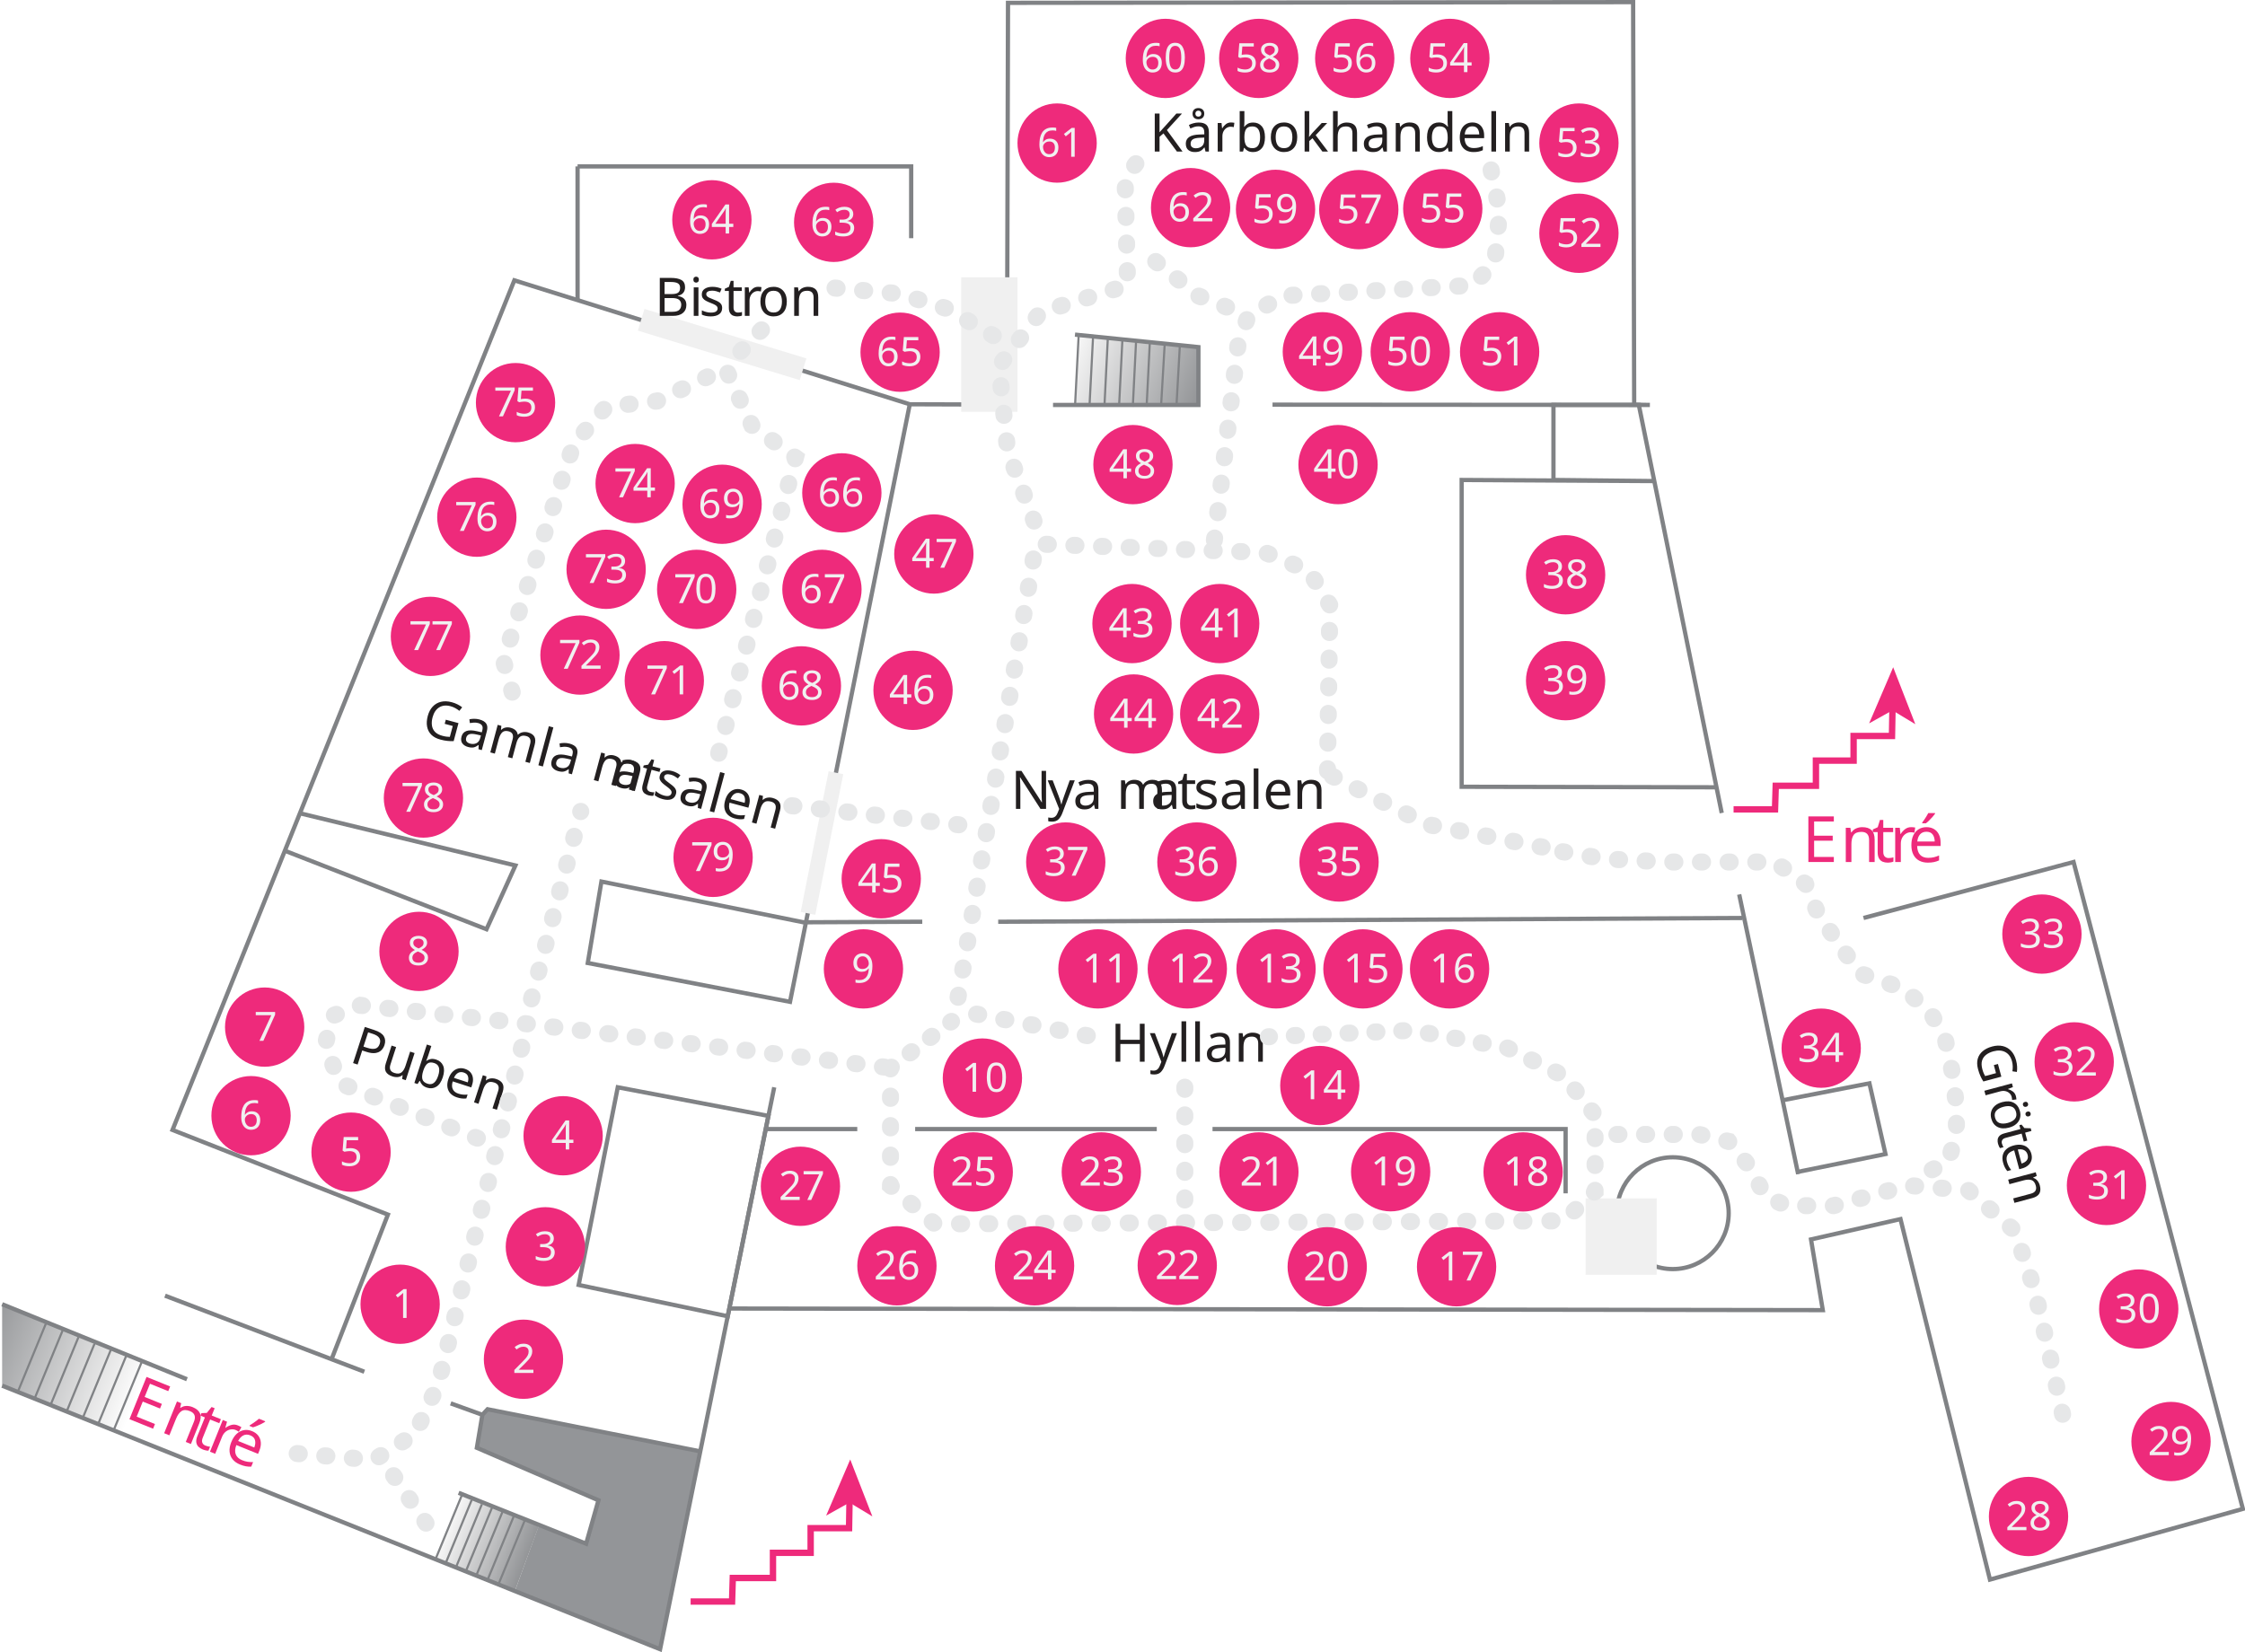
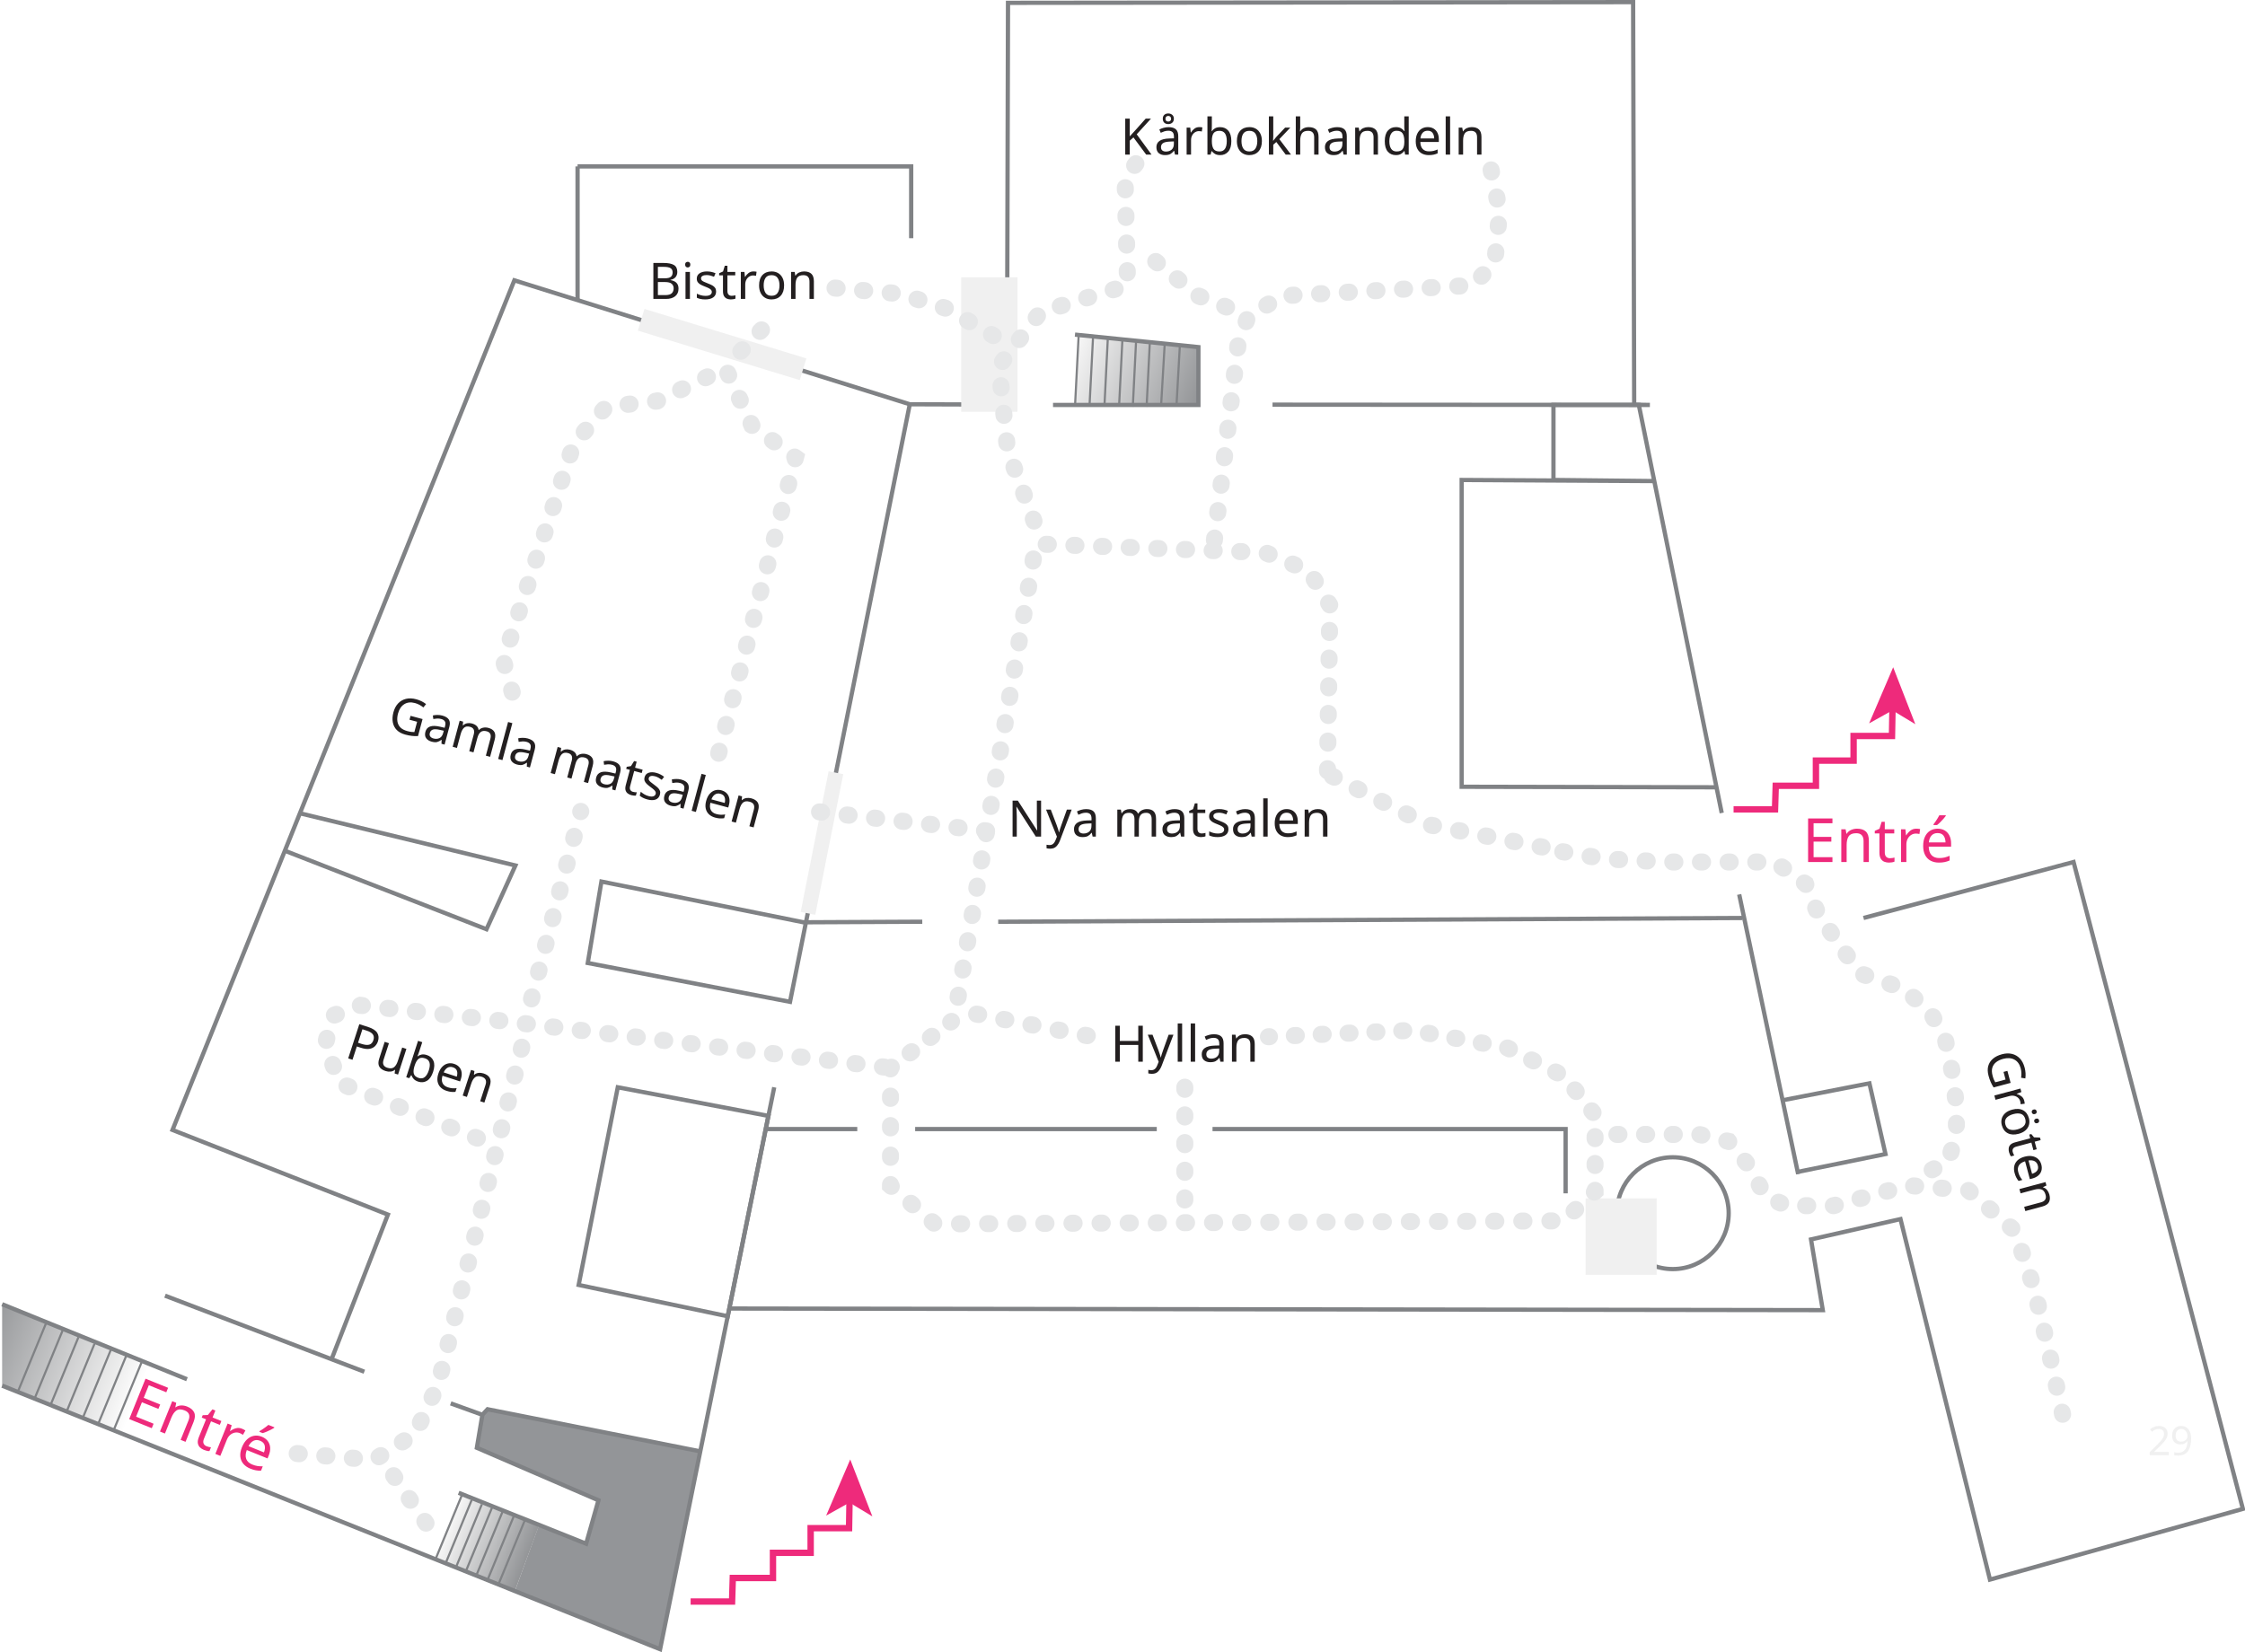
<svg xmlns="http://www.w3.org/2000/svg" xmlns:xlink="http://www.w3.org/1999/xlink" viewBox="53.29 101.96 1054.81 776.04" version="1.1" id="svg1649">
  <defs id="defs858">
+     <rect x="271.344" y="659.185" width="43.415" height="46.309" id="rect1" />
    <style id="style847">
      @font-face {
        font-family: "neue-haas-normal";
        src: url("/fonts/NeueHaasDisplay/NeueHaasDisplayRoman.ttf") format("truetype");
      }

      tspan {
        font-family:neue-haas-normal;
      }

      .cls-1 {
      letter-spacing: -.01em;
      }

      .cls-2 {
      letter-spacing: 0em;
      }

      .cls-3 {
      letter-spacing: -.02em;
      }

      .cls-4 {
      stroke-dasharray: 0 0 .97 11.66;
      }

      .cls-4, .cls-5, .cls-6, .cls-7, .cls-8, .cls-9, .cls-10, .cls-11, .cls-12, .cls-13 {
      fill: none;
      stroke-miterlimit: 10;
      }

      .cls-4, .cls-6, .cls-7, .cls-8, .cls-9, .cls-10 {
      stroke: #e6e7e8;
      stroke-linecap: round;
      stroke-width: 8px;
      }

      .cls-5 {
      stroke: #f0f0f0;
      stroke-width: 7px;
      }

      .cls-14 {
      letter-spacing: 0em;
      }

      .cls-15 {
      fill: url(#linear-gradient);
      }

      .cls-15, .cls-16, .cls-17, .cls-18, .cls-19, .cls-20 {
      stroke-width: 0px;
      }

      .cls-21 {
      letter-spacing: 0em;
      }

      .cls-6 {
      stroke-dasharray: 0 0 1.02 12.19;
      }

      .cls-7 {
      stroke-dasharray: 0 0 1.07 12.79;
      }

      .cls-8 {
      stroke-dasharray: 0 0 1 12;
      }

      .cls-22 {
      letter-spacing: -.02em;
      }

      .cls-23 {
      letter-spacing: 0em;
      }

      .cls-24 {
      letter-spacing: -.02em;
      }

      .cls-25 {
      letter-spacing: 0em;
      }

      .cls-26 {
      font-size: 19px;
      font-weight: 500;
      cursor: pointer;
      }

      .cls-26, .cls-16 {
      fill: #f0f0f0;
      }

      .cls-17, .cls-27 {
      fill: #ee2a7b;
      }

      .cls-18 {
      fill: #939598;
      }

      .cls-28 {
      letter-spacing: -.01em;
      }

      .cls-19 {
      fill: url(#linear-gradient-2);
      }

      .cls-27 {
      font-family: NHaasGroteskDSPro-45Lt, 'Neue Haas Grotesk Display Pro';
      font-size: 30px;
      }

      .cls-20 {
      fill: url(#linear-gradient-3);
      }

      .cls-10 {
      stroke-dasharray: 0 0 .92 11.06;
      }

      .cls-29 {
      letter-spacing: 0em;
      }

      .cls-30 {
      letter-spacing: 0em;
      }

      .cls-31 {
      letter-spacing: 0em;
      }

      .cls-32 {
      letter-spacing: -.02em;
      }

      .cls-33 {
      fill: #231f20;
      font-size: 25px;
      cursor: default;
      }

      .cls-34 {
      letter-spacing: 0em;
      }

      .cls-35 {
      letter-spacing: 0em;
      }

      .cls-36 {
      letter-spacing: -.02em;
      }

      .cls-37 {
      letter-spacing: -.02em;
      }

      .cls-38 {
      letter-spacing: .02em;
      }

      .cls-39 {
      letter-spacing: -.01em;
      }

      .cls-11 {
      stroke: #ee2a7b;
      stroke-width: 3px;
      }

      .cls-40 {
      letter-spacing: -.02em;
      }

      .cls-12, .cls-13 {
      stroke: #808285;
      }

      .cls-13 {
      stroke-width: 2px;
      }

      .cls-41 {
      letter-spacing: 0em;
      }

      .cls-42 {
      letter-spacing: 0em;
      }

      .cls-43 {
      letter-spacing: -.06em;
      }
    </style>
    <linearGradient id="linear-gradient" x1="117.39" y1="759.14" x2="30.53" y2="724.49" gradientUnits="userSpaceOnUse">
      <stop offset="0" stop-color="#fff" id="stop849" />
      <stop offset=".11" stop-color="#f1f1f1" id="stop851" />
      <stop offset="1" stop-color="#808285" id="stop853" />
    </linearGradient>
    <linearGradient id="linear-gradient-2" x1="552.68" y1="264.72" x2="627.67" y2="294.88" xlink:href="#linear-gradient" />
    <linearGradient id="linear-gradient-3" x1="260.98" y1="818.1" x2="308.05" y2="837.03" xlink:href="#linear-gradient" />
  </defs>
  <g id="Layer_2" data-name="Layer 2">
    <polygon class="cls-15" points="54.29 714.87 123.52 742.41 110.55 775.28 54.29 753.14 54.29 714.87" id="polygon860" />
    <polygon class="cls-19" points="560.11 259.21 616.36 265.08 616.36 292.27 558.41 292.27 560.11 259.21" id="polygon862" />
    <polygon class="cls-20" points="270.01 803.98 306.64 818.61 295.2 849.66 257.61 834.6 270.01 803.98" id="polygon864" />
    <polygon class="cls-18" points="295.2 849.66 363.43 877 382.32 784.01 282.37 764.22 279.94 766.84 277.34 782.34 334.48 807.01 328.69 827.41 306.29 819.29 295.2 849.66" id="polygon866" />
    <line class="cls-13" x1="130.82" y1="710.85" x2="224.47" y2="746.59" id="line868" />
    <polyline class="cls-13" points="209.07 740.72 235.55 672.75 134.34 632.97 294.96 233.7 480.75 291.94 526.4 292.1 526.9 103.29 820.61 102.96 821.11 292.13 828.48 292.25 651.18 292.13" id="polyline870" />
    <polyline class="cls-13" points="862.24 484.02 823.29 292.25 783.18 292.22 783.18 327.52 829.73 328.03 740.05 327.52 740.05 471.69 859.22 471.94" id="polyline872" />
    <polyline class="cls-13" points="548.05 292.27 616.36 292.27 616.36 265.08 558.37 259.21" id="polyline874" />
    <polyline class="cls-13" points="480.75 291.94 424.48 572.76 329.45 554.51 335.87 516.24 430.78 535.38 486.62 535.11" id="polyline876" />
    <line class="cls-13" x1="522.29" y1="535.13" x2="871.97" y2="533.36" id="line878" />
    <line class="cls-13" x1="870.45" y1="522.29" x2="898.15" y2="653.7" id="line880" />
    <polyline class="cls-13" points="187.13 501.76 281.87 538.65 295.46 508.69 194.21 484.15" id="polyline882" />
    <line class="cls-13" x1="141.14" y1="750.12" x2="54.29" y2="714.87" id="line884" />
    <polyline class="cls-13" points="54.29 753.14 363.43 877 417.06 612.92" id="polyline886" />
    <polygon class="cls-13" points="343.55 612.92 325.17 705.81 395.21 720.53 414.32 626.37 343.55 612.92" id="polygon888" />
    <polyline class="cls-13" points="382.32 784.01 282.37 764.22 279.94 766.84 277.34 782.34 334.48 807.01 328.69 827.41 268.78 803.49" id="polyline890" />
    <line class="cls-13" x1="265.05" y1="761.46" x2="279.94" y2="766.84" id="line892" />
    <polyline class="cls-13" points="395.94 716.89 909.73 717.64 904.19 684.41 946.23 674.85 988.27 844.27 1107.1 811.04 1027.55 507.05 928.86 533.36" id="polyline894" />
    <line class="cls-13" x1="456.08" y1="632.55" x2="413.07" y2="632.55" id="line896" />
    <line class="cls-13" x1="483.27" y1="632.55" x2="596.8" y2="632.55" id="line898" />
    <polyline class="cls-13" points="622.99 632.55 788.89 632.55 788.89 662.76" id="polyline900" />
    <circle class="cls-13" cx="839.24" cy="672.08" r="26.27" id="circle902" />
    <rect class="cls-16" x="798.29" y="665.11" width="33.4" height="35.92" id="rect904" />
    <path class="cls-13" d="m324.66,180.16v62.85-62.85Z" id="path906" />
    <polyline class="cls-13" points="324.66 180.16 481.41 180.16 481.41 213.9" id="polyline908" />
    <rect class="cls-16" x="504.92" y="232.27" width="26.43" height="63.2" id="rect910" />
    <rect class="cls-16" x="352.8" y="258.54" width="79.55" height="10.66" transform="translate(94.3 -103.25) rotate(17)" id="rect912" />
    <line class="cls-5" x1="432.92" y1="531.18" x2="446.05" y2="465.1" id="line914" />
    <polyline class="cls-13" points="897.44 652.78 939.18 644.29 931.63 611.06 890.35 619.11" id="polyline916" />
    <line class="cls-12" x1="270.36" y1="804.44" x2="258.11" y2="834.23" id="line918" />
    <line class="cls-12" x1="274.9" y1="806.88" x2="262.65" y2="836.67" id="line920" />
    <line class="cls-12" x1="279.71" y1="808.85" x2="267.46" y2="838.65" id="line922" />
    <line class="cls-12" x1="284.55" y1="810.27" x2="272.29" y2="840.07" id="line924" />
    <line class="cls-12" x1="289.59" y1="811.93" x2="277.34" y2="841.72" id="line926" />
    <line class="cls-12" x1="294.66" y1="814.57" x2="282.4" y2="844.37" id="line928" />
    <line class="cls-12" x1="299.82" y1="816.55" x2="287.56" y2="846.35" id="line930" />
    <line class="cls-12" x1="119.88" y1="742.02" x2="106.64" y2="774.22" id="line932" />
    <line class="cls-12" x1="112.79" y1="738.63" x2="99.55" y2="770.83" id="line934" />
    <line class="cls-12" x1="105.62" y1="735.67" x2="92.37" y2="767.87" id="line936" />
    <line class="cls-12" x1="97.71" y1="733.41" x2="84.47" y2="765.61" id="line938" />
    <line class="cls-12" x1="90.17" y1="730.31" x2="76.93" y2="762.51" id="line940" />
    <line class="cls-12" x1="82.7" y1="727.23" x2="69.45" y2="759.43" id="line942" />
    <line class="cls-12" x1="74.84" y1="724" x2="61.59" y2="756.2" id="line944" />
-     <text class="cls-27" transform="translate(111.42 767.8) rotate(22)" id="text956">
-       <tspan x="0" y="0" id="tspan946">E</tspan>
-       <tspan class="cls-39" x="17.94" y="0" id="tspan948">n</tspan>
-       <tspan x="32.7" y="0" id="tspan950">t</tspan>
-       <tspan class="cls-37" x="41.16" y="0" id="tspan952">r</tspan>
-       <tspan x="49.65" y="0" id="tspan954">é</tspan>
+     <text class="cls-27" transform="rotate(22,-1919.284,670.5031)" id="text956" style="font-size:28.667px">
+       <tspan x="0" y="0" id="tspan946" style="font-size:28.667px">Entré</tspan>
    </text>
    <g id="g962">
      <polyline class="cls-11" points="377.78 854.59 397.25 854.59 397.59 843.52 416.47 843.52 416.47 831.69 434.17 831.69 434.17 820.1 452.22 820.1 452.45 806.67" id="polyline958" />
      <polygon class="cls-17" points="452.77 787.82 463.17 814.57 452.42 808.08 441.46 814.19 452.77 787.82" id="polygon960" />
    </g>
    <g id="g968">
      <polyline class="cls-11" points="867.81 482.31 887.28 482.31 887.62 471.23 906.5 471.23 906.5 459.4 924.2 459.4 924.2 447.82 942.24 447.82 942.48 434.38" id="polyline964" />
      <polygon class="cls-17" points="942.8 415.53 953.2 442.28 942.45 435.79 931.49 441.9 942.8 415.53" id="polygon966" />
    </g>
-     <text class="cls-27" transform="translate(900.04 507.05)" id="text980">
-       <tspan x="0" y="0" id="tspan970">E</tspan>
-       <tspan class="cls-39" x="17.94" y="0" id="tspan972">n</tspan>
-       <tspan x="32.7" y="0" id="tspan974">t</tspan>
-       <tspan class="cls-37" x="41.16" y="0" id="tspan976">r</tspan>
-       <tspan x="49.65" y="0" id="tspan978">é</tspan>
-     </text>
-     <text class="cls-33" transform="translate(216.88 600.79) rotate(18)" id="text984">
-       <tspan x="0" y="0" id="tspan982">Puben</tspan>
-     </text>
-     <text class="cls-33" transform="translate(528.2 482.08)" id="text1000">
-       <tspan x="0" y="0" id="tspan986">N</tspan>
-       <tspan class="cls-28" x="17.32" y="0" id="tspan988">y</tspan>
-       <tspan x="29.17" y="0" id="tspan990">a m</tspan>
-       <tspan class="cls-23" x="65.75" y="0" id="tspan992">a</tspan>
-       <tspan x="78.25" y="0" id="tspan994">t</tspan>
-       <tspan class="cls-41" x="85.92" y="0" id="tspan996">s</tspan>
-       <tspan class="cls-14" x="98" y="0" id="tspan998">alen</tspan>
-     </text>
-     <text class="cls-33" transform="translate(575.01 600.9)" id="text1004">
-       <tspan x="0" y="0" id="tspan1002">Hyllan</tspan>
-     </text>
-     <text class="cls-33" transform="rotate(15)" id="text1016" x="357.551" y="366.605">
-       <tspan x="357.551" y="366.605" id="tspan1006">Gamla m</tspan>
-       <tspan class="cls-23" x="450.201" y="366.605" id="tspan1008">a</tspan>
-       <tspan x="462.701" y="366.605" id="tspan1010">t</tspan>
-       <tspan class="cls-35" x="470.371" y="366.605" id="tspan1012">s</tspan>
-       <tspan x="482.451" y="366.605" id="tspan1014">alen</tspan>
-     </text>
-     <text class="cls-33" transform="translate(593.43 173.17)" id="text1022">
-       <tspan class="cls-23" x="0" y="0" id="tspan1018">K</tspan>
-       <tspan x="15.85" y="0" id="tspan1020">årbokhandeln</tspan>
-     </text>
-     <text class="cls-33" transform="translate(360.87 250.4)" id="text1034">
-       <tspan x="0" y="0" id="tspan1024">Bi</tspan>
-       <tspan class="cls-23" x="20.88" y="0" id="tspan1026">s</tspan>
-       <tspan x="32.57" y="0" id="tspan1028">t</tspan>
-       <tspan class="cls-36" x="40.25" y="0" id="tspan1030">r</tspan>
-       <tspan x="48.32" y="0" id="tspan1032">on</tspan>
+     <text class="cls-27" transform="translate(900.04,507.05)" id="text980" style="font-size:28.667px">
+       <tspan x="0" y="0" id="tspan970" style="font-size:28.667px">Entré</tspan>
+     </text>
+     <text class="cls-33" transform="rotate(18)" id="text984" x="389.184" y="502.972" style="font-size:23.667px">
+       <tspan x="389.184" y="502.972" id="tspan982" style="font-size:23.667px">Puben</tspan>
+     </text>
+     <text class="cls-33" id="text1000" style="font-size:23.667px" x="526.753" y="495.104">
+       <tspan x="526.753" y="495.104" id="tspan986" style="font-size:23.667px">Nya matsalen</tspan>
+     </text>
+     <text class="cls-33" transform="translate(575.01 600.9)" id="text1004" style="font-size:23.667px">
+       <tspan x="0" y="0" id="tspan1002" style="font-size:23.667px">Hyllan</tspan>
+     </text>
+     <text class="cls-33" transform="rotate(15)" id="text1016" x="341.613" y="368.629" style="font-size:23.667px">
+       <tspan x="341.613" y="368.629" id="tspan1006" style="font-size:23.667px">Gamla matsalen</tspan>
+     </text>
+     <text class="cls-33" id="text1022" x="579.682" y="174.617" style="font-size:23.667px">
+       <tspan class="cls-23" x="579.682" y="174.617" id="tspan1018" style="font-size:23.667px">K</tspan>
+       <tspan x="595.532" y="174.617" id="tspan1020" style="font-size:23.667px">årbokhandeln</tspan>
+     </text>
+     <text class="cls-33" id="text1034" style="font-size:23.667px" x="357.976" y="242.441">
+       <tspan x="357.976" y="242.441" id="tspan1024" style="font-size:23.667px">Bistron</tspan>
    </text>
    <line class="cls-12" x1="560.11" y1="259.21" x2="558.41" y2="292.27" id="line1036" />
    <line class="cls-12" x1="566.88" y1="259.97" x2="565.18" y2="293.03" id="line1038" />
    <line class="cls-12" x1="573.81" y1="260.69" x2="572.26" y2="291.83" id="line1040" />
    <line class="cls-12" x1="580.67" y1="261.23" x2="579.11" y2="292.37" id="line1042" />
    <line class="cls-12" x1="587.09" y1="261.97" x2="585.54" y2="293.11" id="line1044" />
    <line class="cls-12" x1="593.58" y1="261.97" x2="592.02" y2="293.11" id="line1046" />
    <line class="cls-12" x1="600.57" y1="262.84" x2="598.84" y2="292.46" id="line1048" />
    <line class="cls-12" x1="607.66" y1="264.09" x2="606.06" y2="292.63" id="line1050" />
-     <text class="cls-33" transform="translate(980.29 594.58) rotate(75)" id="text1062">
-       <tspan x="0" y="0" id="tspan1052">G</tspan>
-       <tspan class="cls-32" x="18.55" y="0" id="tspan1054">r</tspan>
-       <tspan class="cls-21" x="26.62" y="0" id="tspan1056">ö</tspan>
-       <tspan class="cls-30" x="40.15" y="0" id="tspan1058">t</tspan>
-       <tspan x="47.7" y="0" id="tspan1060">en</tspan>
+     <text class="cls-33" transform="rotate(75)" id="text1062" style="font-size:23.667px" x="832.844" y="-796.955">
+       <tspan x="832.844" y="-796.955" id="tspan1052" style="font-size:23.667px">Gröten</tspan>
    </text>
  </g>
  <g id="Layer_4" data-name="Layer 4">
    <polyline class="cls-8" points="442.73 243.98 473.11 246.62 495.41 253.67 522.03 269.2" id="polyline1065" transform="translate(2.884411,-6.647453)" />
    <line class="cls-8" x1="401.36" y1="267.05" x2="414.29" y2="253.67" id="line1067" />
    <polyline class="cls-8" points="777.87 500 723.85 489.39 676.99 465.56" id="polyline1069" />
    <polyline class="cls-8" points="503.43 570.62 540.03 357.56 647.73 361.61 668.3 370.23 678.12 386.34 676.99 465.56" id="polyline1071" />
    <line class="cls-8" x1="609.98" y1="665.88" x2="609.98" y2="606.62" id="line1073" />
    <g id="g1093">
      <line class="cls-9" x1="500.37" y1="581.95" x2="499.97" y2="582.25" id="line1075" />
      <line class="cls-10" x1="491.16" y1="588.95" x2="476.49" y2="600.12" id="line1077" />
      <polyline class="cls-9" points="472.08 603.47 471.69 603.77 471.69 604.27" id="polyline1079" />
      <line class="cls-7" x1="471.69" y1="617.06" x2="471.69" y2="652.24" id="line1081" />
      <polyline class="cls-9" points="471.69 658.63 471.69 659.13 472.06 659.46" id="polyline1083" />
      <polyline class="cls-6" points="481.28 667.44 492.45 677.11 787.88 675.69 797.91 666.33" id="polyline1085" />
      <polyline class="cls-9" points="802.37 662.18 802.73 661.84 802.73 661.34" id="polyline1087" />
      <polyline class="cls-4" points="802.73 649.68 802.73 625.92 788.05 607.63 761.18 594.23 716.72 586.15 655.58 588.88" id="polyline1089" />
      <line class="cls-9" x1="649.75" y1="589.15" x2="649.25" y2="589.17" id="line1091" />
    </g>
    <polyline class="cls-8" points="277.59 636.83 212.99 610.99 206.17 592.94 209.2 579.43 222.66 574.4 292.78 582.12 471.69 603.77" id="polyline1095" />
    <polyline class="cls-8" points="192.92 785.03 229 788.05 248.3 775.8 259.21 752.3 299.24 590.85" id="polyline1097" />
    <line class="cls-8" x1="253.46" y1="817.74" x2="231.92" y2="786.2" id="line1099" />
    <polyline class="cls-8" points="390.96 455.95 427.04 317.01 406.57 301.84 394.15 274.99 362 290.43 338.08 293.11 322.82 310.57 289.78 412.27 296.3 435.67" id="polyline1101" />
    <line class="cls-8" x1="303.01" y1="571.38" x2="326.16" y2="483.26" id="line1103" />
-     <polyline class="cls-8" points="425.32 480.61 474.45 486.14 508.27 490.08" id="polyline1105" />
+     <polyline class="cls-8" points="425.32 480.61 474.45 486.14 508.27 490.08" id="polyline1105" transform="translate(13.0245,2.894334)" />
    <polyline class="cls-8" points="753.87 181.8 757.89 201.14 755.66 225.08 745.31 236.05 656.09 240.96 639.73 250.4 634.99 263.87 622.92 363.62" id="polyline1109" />
    <polyline class="cls-8" points="541.2 346.82 528.75 313.44 524.72 273.99 544.19 248.64 585.16 236.05 583.97 185.57 593.43 173.17" id="polyline1111" transform="translate(-2.074272)" />
    <polyline class="cls-8" points="596.3 224.85 616.52 241.08 627.6 245.45 639.73 250.4" id="polyline1113" />
    <polyline class="cls-8" points="812.97 635.07 851.57 635.07 865.5 638.34 875.74 650.68 882.54 664.02 892.61 668.55 914.77 668.55 949.76 659.05 978.2 661.34 1000.02 680.47 1009.22 707.99 1016.83 740.72 1024.38 775.8" id="polyline1115" />
    <polyline class="cls-8" points="787.55 502.23 807.52 505.59 836.55 507.05 865.5 507.05 887.24 507.05 901.67 517.34 907.38 531.1 918.68 547.64 927.61 559.55 947.99 566.68 960.75 578.43 967.46 591.18 970.48 605.38 972.5 621.39 972.5 634.06 968.8 647.66 960.08 652.21" id="polyline1117" />
    <line class="cls-8" x1="512.14" y1="578.53" x2="570.74" y2="589.95" id="line1119" />
  </g>
  <g id="Layer_3" data-name="Layer 3">
-     <g id="g4">
-       <circle id="p4" class="cls-17" cx="317.87" cy="635.7" r="18.63" />
-       <text class="cls-26" transform="translate(312.21 642.14)" id="text1125">
-         <tspan x="0" y="0" id="tspan1123">4</tspan>
-       </text>
-     </g>
-     <g id="g3">
-       <circle id="p3" class="cls-17" cx="309.53" cy="687.88" r="18.63" />
-       <text class="cls-26" transform="translate(304.14 694.32)" id="text1131">
-         <tspan x="0" y="0" id="tspan1129">3</tspan>
-       </text>
-     </g>
-     <g id="g2">
-       <circle id="p2" class="cls-17" cx="299.24" cy="740.72" r="18.63" />
-       <text class="cls-26" transform="translate(294.04 747.16)" id="text1137">
-         <tspan x="0" y="0" id="tspan1135">2</tspan>
-       </text>
-     </g>
-     <g id="g1">
-       <circle id="p1" class="cls-17" cx="241.29" cy="714.87" r="18.63" />
-       <text class="cls-26" transform="translate(237.57 721.32)" id="text1143">
-         <tspan x="0" y="0" id="tspan1141">1</tspan>
-       </text>
-     </g>
-     <g id="g5">
-       <circle id="p5" class="cls-17" cx="218.23" cy="643.4" r="18.63" />
-       <text class="cls-26" transform="translate(212.74 649.84)" id="text1149">
-         <tspan x="0" y="0" id="tspan1147">5</tspan>
-       </text>
-     </g>
-     <g id="g6">
-       <circle id="p6" class="cls-17" cx="171.24" cy="626.26" r="18.63" />
-       <text class="cls-26" transform="translate(165.59 632.7)" id="text1155">
-         <tspan x="0" y="0" id="tspan1153">6</tspan>
-       </text>
-     </g>
-     <g id="g7">
-       <circle id="p7" class="cls-17" cx="177.64" cy="584.64" r="18.63" />
-       <text class="cls-26" transform="translate(172.61 591.08)" id="text1161">
-         <tspan x="0" y="0" id="tspan1159">7</tspan>
-       </text>
-     </g>
-     <g id="g8">
-       <circle id="p8" class="cls-17" cx="250.15" cy="549.06" r="18.63" />
-       <text class="cls-26" transform="translate(244.48 555.5)" id="text1167">
-         <tspan x="0" y="0" id="tspan1165">8</tspan>
-       </text>
-     </g>
-     <g id="g79">
-       <circle id="p79" class="cls-17" cx="388.34" cy="504.87" r="18.63" />
-       <text class="cls-26" transform="translate(377.68 511.32)" id="text1175">
-         <tspan class="cls-31" x="0" y="0" id="tspan1171">7</tspan>
-         <tspan x="9.98" y="0" id="tspan1173">9</tspan>
-       </text>
-     </g>
-     <g id="g77" transform="translate(-16.66139,50.1505)">
-       <circle id="p77" class="cls-17" cx="272.19" cy="350.87" r="18.63" />
-       <text class="cls-26" transform="translate(261.97,357.31)" id="text1183">
-         <tspan class="cls-38" x="0" y="0" id="tspan1179">7</tspan>
-         <tspan x="10.35" y="0" id="tspan1181">7</tspan>
-       </text>
-     </g>
-     <g id="g75" transform="translate(-8.67466,21.22362)">
-       <circle id="p75" class="cls-17" cx="304.19" cy="269.95" r="18.63" />
-       <text class="cls-26" transform="translate(293.85,276.39)" id="text1191">
-         <tspan class="cls-22" x="0" y="0" id="tspan1187">7</tspan>
-         <tspan class="cls-34" x="9.69" y="0" id="tspan1189">5</tspan>
-       </text>
-     </g>
-     <g id="g78">
-       <circle id="p78" class="cls-17" cx="252.241" cy="476.99" r="18.63" />
-       <text class="cls-26" id="text1199" x="241.581" y="483.44">
-         <tspan class="cls-31" x="241.581" y="483.44" id="tspan1195">7</tspan>
-         <tspan x="251.561" y="483.44" id="tspan1197">8</tspan>
-       </text>
-     </g>
-     <g id="g76" transform="translate(-12.45447,34.43405)">
-       <circle id="p76" class="cls-17" cx="289.78" cy="310.57" r="18.63" />
-       <text class="cls-26" transform="translate(279.25,317.01)" id="text1207">
-         <tspan class="cls-1" x="0" y="0" id="tspan1203">7</tspan>
-         <tspan class="cls-34" x="9.79" y="0" id="tspan1205">6</tspan>
-       </text>
-     </g>
-     <g id="g74">
-       <circle id="p74" class="cls-17" cx="351.71" cy="329.2" r="18.63" />
-       <text class="cls-26" transform="translate(341.6 335.64)" id="text1215">
-         <tspan class="cls-43" x="0" y="0" id="tspan1211">7</tspan>
-         <tspan x="8.93" y="0" id="tspan1213">4</tspan>
-       </text>
-     </g>
-     <g id="g69">
-       <circle id="p69" class="cls-17" cx="392.57" cy="338.93" r="18.63" />
-       <text class="cls-26" transform="translate(381.31 345.37)" id="text1223">
-         <tspan class="cls-31" x="0" y="0" id="tspan1219">6</tspan>
-         <tspan x="11.19" y="0" id="tspan1221">9</tspan>
-       </text>
-     </g>
-     <g id="g73">
-       <circle id="p73" class="cls-17" cx="338.08" cy="369.5" r="18.63" />
-       <text class="cls-26" transform="translate(327.75 375.94)" id="text1231">
-         <tspan class="cls-25" x="0" y="0" id="tspan1227">7</tspan>
-         <tspan x="9.88" y="0" id="tspan1229">3</tspan>
-       </text>
-     </g>
-     <g id="g70">
-       <circle id="p70" class="cls-17" cx="380.63" cy="378.93" r="18.63" />
-       <text class="cls-26" transform="translate(369.74 385.37)" id="text1239">
-         <tspan class="cls-1" x="0" y="0" id="tspan1235">7</tspan>
-         <tspan x="9.79" y="0" id="tspan1237">0</tspan>
-       </text>
-     </g>
-     <g id="g72">
-       <circle id="p72" class="cls-17" cx="325.79" cy="409.8" r="18.63" />
-       <text class="cls-26" transform="translate(315.6 416.24)" id="text1247">
-         <tspan class="cls-31" x="0" y="0" id="tspan1243">7</tspan>
-         <tspan x="9.98" y="0" id="tspan1245">2</tspan>
-       </text>
-     </g>
-     <g id="g71">
-       <circle id="p71" class="cls-17" cx="365.41" cy="421.84" r="18.63" />
-       <text class="cls-26" transform="translate(356.65 428.28)" id="text1253">
-         <tspan x="0" y="0" id="tspan1251">71</tspan>
-       </text>
-     </g>
-     <g id="g66">
-       <circle id="p66" class="cls-17" cx="448.83" cy="333.58" r="18.63" />
-       <text class="cls-26" transform="translate(437.54 340.02)" id="text1259">
-         <tspan x="0" y="0" id="tspan1257">66</tspan>
-       </text>
-     </g>
-     <g id="g67">
-       <circle id="p67" class="cls-17" cx="439.48" cy="378.93" r="18.63" />
-       <text class="cls-26" transform="translate(428.9 385.37)" id="text1267">
-         <tspan class="cls-25" x="0" y="0" id="tspan1263">6</tspan>
-         <tspan x="11.1" y="0" id="tspan1265">7</tspan>
-       </text>
-     </g>
-     <g id="g68">
-       <circle id="p68" class="cls-17" cx="429.83" cy="424.28" r="18.63" />
-       <text class="cls-26" transform="translate(418.52 430.72)" id="text1273">
-         <tspan x="0" y="0" id="tspan1271">68</tspan>
-       </text>
-     </g>
-     <g id="g65" transform="translate(0,-2.612408)">
-       <circle id="p65" class="cls-17" cx="476.202" cy="270.083" r="18.63" />
-       <text class="cls-26" id="text1279" x="465.072" y="276.523">
-         <tspan x="465.072" y="276.523" id="tspan1277">65</tspan>
-       </text>
-     </g>
-     <g id="g64" transform="translate(-9.82148,-1.197598)">
-       <circle id="p64" class="cls-17" cx="397.59" cy="206.45" r="18.63" />
-       <text class="cls-26" transform="translate(386.3,212.89)" id="text1285">
-         <tspan x="0" y="0" id="tspan1283">64</tspan>
-       </text>
-     </g>
-     <g id="g63">
-       <circle id="p63" class="cls-17" cx="444.99" cy="206.45" r="18.63" />
-       <text class="cls-26" transform="translate(433.97 212.89)" id="text1291">
-         <tspan x="0" y="0" id="tspan1289">63</tspan>
-       </text>
-     </g>
-     <g id="g62" transform="translate(62.70562,-12.05034)">
-       <circle id="p62" class="cls-17" cx="549.98" cy="211.59" r="18.63" />
-       <text class="cls-26" transform="translate(539.23,218.03)" id="text1299">
-         <tspan class="cls-42" x="0" y="0" id="tspan1295">6</tspan>
-         <tspan class="cls-34" x="11.1" y="0" id="tspan1297">2</tspan>
-       </text>
-     </g>
-     <g id="g61">
-       <circle id="p61" class="cls-17" cx="549.98" cy="169.19" r="18.63" />
-       <text class="cls-26" transform="translate(540.61 175.63)" id="text1305">
-         <tspan x="0" y="0" id="tspan1303">61</tspan>
-       </text>
-     </g>
-     <g id="g60">
-       <circle id="p60" class="cls-17" cx="600.83" cy="129.41" r="18.63" />
-       <text class="cls-26" transform="translate(589.19 135.85)" id="text1311">
-         <tspan x="0" y="0" id="tspan1309">60</tspan>
-       </text>
-     </g>
-     <g id="g58">
-       <circle id="p58" class="cls-17" cx="644.71" cy="129.41" r="18.63" />
-       <text class="cls-26" transform="translate(633.55 135.85)" id="text1317">
-         <tspan x="0" y="0" id="tspan1315">58</tspan>
-       </text>
-     </g>
-     <g id="g56">
-       <circle id="p56" class="cls-17" cx="689.81" cy="129.41" r="18.63" />
-       <text class="cls-26" transform="translate(678.67 135.85)" id="text1323">
-         <tspan x="0" y="0" id="tspan1321">56</tspan>
-       </text>
-     </g>
-     <g id="g54">
-       <circle id="p54" class="cls-17" cx="734.51" cy="129.41" r="18.63" />
-       <text class="cls-26" transform="translate(723.37 135.85)" id="text1329">
-         <tspan x="0" y="0" id="tspan1327">54</tspan>
-       </text>
-     </g>
-     <g id="g53">
-       <circle id="p53" class="cls-17" cx="795.15" cy="169.19" r="18.63" />
-       <text class="cls-26" transform="translate(784.27 175.63)" id="text1335">
-         <tspan x="0" y="0" id="tspan1333">53</tspan>
-       </text>
-     </g>
-     <g id="g52">
-       <circle id="p52" class="cls-17" cx="795.15" cy="211.59" r="18.63" />
-       <text class="cls-26" transform="translate(784.51 218.03)" id="text1343">
-         <tspan class="cls-31" x="0" y="0" id="tspan1339">5</tspan>
-         <tspan class="cls-34" x="10.89" y="0" id="tspan1341">2</tspan>
-       </text>
-     </g>
-     <g id="g49">
-       <circle id="p49" class="cls-17" cx="674.59" cy="267.27" r="18.63" />
-       <text class="cls-26" transform="translate(663.26 273.71)" id="text1349">
-         <tspan x="0" y="0" id="tspan1347">49</tspan>
-       </text>
-     </g>
-     <g id="g50">
-       <circle id="p50" class="cls-17" cx="715.88" cy="267.27" r="18.63" />
-       <text class="cls-26" transform="translate(704.39 273.71)" id="text1355">
-         <tspan x="0" y="0" id="tspan1353">50</tspan>
-       </text>
-     </g>
-     <g id="g51">
-       <circle id="p51" class="cls-17" cx="757.89" cy="267.27" r="18.63" />
-       <text class="cls-26" transform="translate(748.87 273.71)" id="text1363">
-         <tspan class="cls-24" x="0" y="0" id="tspan1359">5</tspan>
-         <tspan x="10.6" y="0" id="tspan1361">1</tspan>
-       </text>
-     </g>
-     <g id="g59" transform="translate(17.61174,-2.228863)">
-       <circle id="p59" class="cls-17" cx="634.99" cy="202.57" r="18.63" />
-       <text class="cls-26" transform="translate(623.87,209.01)" id="text1371">
-         <tspan class="cls-31" x="0" y="0" id="tspan1367">5</tspan>
-         <tspan class="cls-34" x="10.89" y="0" id="tspan1369">9</tspan>
-       </text>
-     </g>
-     <g id="g57" transform="translate(14.04634,-2.140805)">
-       <circle id="p57" class="cls-17" cx="677.67" cy="202.62" r="18.63" />
-       <text class="cls-26" transform="translate(667.24,209.06)" id="text1379">
-         <tspan class="cls-25" x="0" y="0" id="tspan1375">5</tspan>
-         <tspan x="10.79" y="0" id="tspan1377">7</tspan>
-       </text>
-     </g>
-     <g id="g55" transform="translate(11.87814,-2.596753)">
-       <circle id="p55" class="cls-17" cx="719.29" cy="202.62" r="18.63" />
-       <text class="cls-26" transform="translate(708.31,209.06)" id="text1385">
-         <tspan x="0" y="0" id="tspan1383">55</tspan>
-       </text>
-     </g>
-     <g id="g38">
-       <circle id="p38" class="cls-17" cx="788.89" cy="372.07" r="18.63" />
-       <text class="cls-26" transform="translate(777.83 378.51)" id="text1391">
-         <tspan x="0" y="0" id="tspan1389">38</tspan>
-       </text>
-     </g>
-     <g id="g39">
-       <circle id="p39" class="cls-17" cx="788.89" cy="421.84" r="18.63" />
-       <text class="cls-26" transform="translate(777.83 428.28)" id="text1397">
-         <tspan x="0" y="0" id="tspan1395">39</tspan>
-       </text>
-     </g>
-     <g id="g48">
-       <circle id="p48" class="cls-17" cx="585.61" cy="320.3" r="18.63" />
-       <text class="cls-26" transform="translate(574.24 326.74)" id="text1405">
-         <tspan class="cls-29" x="0" y="0" id="tspan1401">4</tspan>
-         <tspan x="11.4" y="0" id="tspan1403">8</tspan>
-       </text>
-     </g>
-     <g id="g40">
-       <circle id="p40" class="cls-17" cx="681.97" cy="320.3" r="18.63" />
-       <text class="cls-26" transform="translate(670.31 326.74)" id="text1411">
-         <tspan x="0" y="0" id="tspan1409">40</tspan>
-       </text>
-     </g>
-     <g id="g47">
-       <circle id="p47" class="cls-17" cx="492.058" cy="362.307" r="18.63" />
-       <text class="cls-26" id="text1419" x="481.508" y="368.747">
-         <tspan class="cls-3" x="481.508" y="368.747" id="tspan1415">4</tspan>
-         <tspan class="cls-2" x="492.528" y="368.747" id="tspan1417">7</tspan>
-       </text>
-     </g>
-     <g id="g46" transform="translate(-4.340315,35.6716)">
-       <circle id="p46" class="cls-17" cx="486.62" cy="390.7" r="18.63" />
-       <text class="cls-26" transform="translate(475.33,397.14)" id="text1425">
-         <tspan x="0" y="0" id="tspan1423">46</tspan>
-       </text>
-     </g>
-     <g id="g45" transform="translate(-10.27547,76.34689)">
-       <circle id="p45" class="cls-17" cx="477.61" cy="438.57" r="18.63" />
-       <text class="cls-26" transform="translate(466.47,445.02)" id="text1431">
-         <tspan x="0" y="0" id="tspan1429">45</tspan>
-       </text>
-     </g>
-     <g id="g43">
-       <circle id="p43" class="cls-17" cx="585.16" cy="395" r="18.63" />
-       <text class="cls-26" transform="translate(574.12 401.44)" id="text1437">
-         <tspan x="0" y="0" id="tspan1435">43</tspan>
-       </text>
-     </g>
-     <g id="g41">
-       <circle id="p41" class="cls-17" cx="626.37" cy="395" r="18.63" />
-       <text class="cls-26" transform="translate(617.23 401.44)" id="text1445">
-         <tspan class="cls-40" x="0" y="0" id="tspan1441">4</tspan>
-         <tspan x="10.83" y="0" id="tspan1443">1</tspan>
-       </text>
-     </g>
-     <g id="g44">
-       <circle id="p44" class="cls-17" cx="585.9" cy="437.49" r="18.63" />
-       <text class="cls-26" transform="translate(574.55 443.93)" id="text1453">
-         <tspan class="cls-29" x="0" y="0" id="tspan1449">4</tspan>
-         <tspan x="11.4" y="0" id="tspan1451">4</tspan>
-       </text>
-     </g>
-     <g id="g42">
-       <circle id="p42" class="cls-17" cx="626.37" cy="437.49" r="18.63" />
-       <text class="cls-26" transform="translate(615.57 443.93)" id="text1461">
-         <tspan class="cls-31" x="0" y="0" id="tspan1457">4</tspan>
-         <tspan x="11.21" y="0" id="tspan1459">2</tspan>
-       </text>
-     </g>
-     <g id="g37">
-       <circle id="p37" class="cls-17" cx="554.03" cy="507.05" r="18.63" />
-       <text class="cls-26" transform="translate(543.75 513.49)" id="text1469">
-         <tspan class="cls-3" x="0" y="0" id="tspan1465">3</tspan>
-         <tspan x="10.49" y="0" id="tspan1467">7</tspan>
-       </text>
-     </g>
-     <g id="g36">
-       <circle id="p36" class="cls-17" cx="615.66" cy="507.05" r="18.63" />
-       <text class="cls-26" transform="translate(604.63 513.49)" id="text1475">
-         <tspan x="0" y="0" id="tspan1473">36</tspan>
-       </text>
-     </g>
-     <g id="g35">
-       <circle id="p35" class="cls-17" cx="682.44" cy="507.05" r="18.63" />
-       <text class="cls-26" transform="translate(671.56 513.49)" id="text1481">
-         <tspan x="0" y="0" id="tspan1479">35</tspan>
-       </text>
-     </g>
-     <g id="g9">
-       <circle id="p9" class="cls-17" cx="458.98" cy="557.28" r="18.63" />
-       <text class="cls-26" transform="translate(453.31 563.72)" id="text1487">
-         <tspan x="0" y="0" id="tspan1485">9</tspan>
-       </text>
-     </g>
-     <g id="g10">
-       <circle id="p10" class="cls-17" cx="514.87" cy="608.58" r="18.63" />
-       <text class="cls-26" transform="translate(505.14 615.02)" id="text1493">
-         <tspan x="0" y="0" id="tspan1491">10</tspan>
-       </text>
-     </g>
-     <g id="g14">
-       <circle id="p14" class="cls-17" cx="673.41" cy="612.1" r="18.63" />
-       <text class="cls-26" transform="translate(664.03 618.54)" id="text1499">
-         <tspan x="0" y="0" id="tspan1497">14</tspan>
-       </text>
-     </g>
-     <g id="g11">
-       <circle id="p11" class="cls-17" cx="569.16" cy="557.28" r="18.63" />
-       <text class="cls-26" transform="translate(561.71 563.72)" id="text1505">
-         <tspan x="0" y="0" id="tspan1503">11</tspan>
-       </text>
-     </g>
-     <g id="g12">
-       <circle id="p12" class="cls-17" cx="611.15" cy="557.28" r="18.63" />
-       <text class="cls-26" transform="translate(602.23 563.72)" id="text1511">
-         <tspan x="0" y="0" id="tspan1509">12</tspan>
-       </text>
-     </g>
-     <g id="g13">
-       <circle id="p13" class="cls-17" cx="652.84" cy="557.28" r="18.63" />
-       <text class="cls-26" transform="translate(643.72 563.72)" id="text1517">
-         <tspan x="0" y="0" id="tspan1515">13</tspan>
-       </text>
-     </g>
-     <g id="g15">
-       <circle id="p15" class="cls-17" cx="693.66" cy="557.28" r="18.63" />
-       <text class="cls-26" transform="translate(684.44 563.72)" id="text1523">
-         <tspan x="0" y="0" id="tspan1521">15</tspan>
-       </text>
-     </g>
-     <g id="g16">
-       <circle id="p16" class="cls-17" cx="734.38" cy="557.28" r="18.63" />
-       <text class="cls-26" transform="translate(725.02 563.72)" id="text1529">
-         <tspan x="0" y="0" id="tspan1527">16</tspan>
-       </text>
-     </g>
-     <g id="g18">
-       <circle id="p18" class="cls-17" cx="768.92" cy="652.69" r="18.63" />
-       <text class="cls-26" transform="translate(759.52 659.13)" id="text1535">
-         <tspan x="0" y="0" id="tspan1533">18</tspan>
-       </text>
-     </g>
-     <g id="g19">
-       <circle id="p19" class="cls-17" cx="706.69" cy="652.61" r="18.63" />
-       <text class="cls-26" transform="translate(697.3 659.05)" id="text1541">
-         <tspan x="0" y="0" id="tspan1539">19</tspan>
-       </text>
-     </g>
-     <g id="g21">
-       <circle id="p21" class="cls-17" cx="644.78" cy="652.69" r="18.63" />
-       <text class="cls-26" transform="translate(635.81 659.13)" id="text1549">
-         <tspan class="cls-29" x="0" y="0" id="tspan1545">2</tspan>
-         <tspan x="10.49" y="0" id="tspan1547">1</tspan>
-       </text>
-     </g>
-     <g id="g23">
-       <circle id="p23" class="cls-17" cx="570.74" cy="652.69" r="18.63" />
-       <text class="cls-26" transform="translate(560.16 659.13)" id="text1555">
-         <tspan x="0" y="0" id="tspan1553">23</tspan>
-       </text>
-     </g>
-     <g id="g25">
-       <circle id="p25" class="cls-17" cx="510.56" cy="652.69" r="18.63" />
-       <text class="cls-26" transform="translate(499.87 659.13)" id="text1561">
-         <tspan x="0" y="0" id="tspan1559">25</tspan>
-       </text>
-     </g>
-     <g id="g26">
-       <circle id="p26" class="cls-17" cx="474.71" cy="696.81" r="18.63" />
-       <text class="cls-26" transform="translate(463.87 703.25)" id="text1567">
-         <tspan x="0" y="0" id="tspan1565">26</tspan>
-       </text>
-     </g>
-     <g id="g24">
-       <circle id="p24" class="cls-17" cx="539.38" cy="696.81" r="18.63" />
-       <text class="cls-26" transform="translate(528.67 703.25)" id="text1575">
-         <tspan class="cls-3" x="0" y="0" id="tspan1571">2</tspan>
-         <tspan x="10.11" y="0" id="tspan1573">4</tspan>
-       </text>
-     </g>
-     <g id="g22">
-       <circle id="p22" class="cls-17" cx="606.42" cy="696.64" r="18.63" />
-       <text class="cls-26" transform="translate(595.98 703.08)" id="text1583">
-         <tspan class="cls-29" x="0" y="0" id="tspan1579">2</tspan>
-         <tspan x="10.49" y="0" id="tspan1581">2</tspan>
-       </text>
-     </g>
-     <g id="g20">
-       <circle id="p20" class="cls-17" cx="676.88" cy="697.26" r="18.63" />
-       <text class="cls-26" transform="translate(665.67 703.71)" id="text1589">
-         <tspan x="0" y="0" id="tspan1587">20</tspan>
-       </text>
-     </g>
-     <g id="g17">
-       <circle id="p17" class="cls-17" cx="737.66" cy="697.26" r="18.63" />
-       <text class="cls-26" transform="translate(728.9 703.71)" id="text1595">
-         <tspan x="0" y="0" id="tspan1593">17</tspan>
-       </text>
-     </g>
-     <g id="g27">
-       <circle id="p27" class="cls-17" cx="429.38" cy="659.44" r="18.63" />
-       <text class="cls-26" transform="translate(419.15 665.88)" id="text1601">
-         <tspan x="0" y="0" id="tspan1599">27</tspan>
-       </text>
-     </g>
-     <g id="g28">
-       <circle id="p28" class="cls-17" cx="1006.39" cy="814.62" r="18.63" />
-       <text class="cls-26" transform="translate(995.53 821.07)" id="text1607">
-         <tspan x="0" y="0" id="tspan1605">28</tspan>
-       </text>
-     </g>
-     <g id="g34">
-       <circle id="p34" class="cls-17" cx="908.98" cy="594.54" r="18.63" />
-       <text class="cls-26" transform="translate(897.94 600.98)" id="text1613">
-         <tspan x="0" y="0" id="tspan1611">34</tspan>
-       </text>
-     </g>
    <g id="g29">
-       <circle id="p29" class="cls-17" cx="1073.34" cy="779.38" r="18.63" />
      <text class="cls-26" transform="translate(1062.42 785.82)" id="text1621">
        <tspan class="cls-29" x="0" y="0" id="tspan1617">2</tspan>
        <tspan x="10.49" y="0" id="tspan1619">9</tspan>
      </text>
    </g>
-     <g id="g32">
-       <circle id="p32" class="cls-17" cx="1027.85" cy="600.98" r="18.63" />
-       <text class="cls-26" transform="translate(1017.27 607.42)" id="text1627">
-         <tspan x="0" y="0" id="tspan1625">32</tspan>
-       </text>
-     </g>
-     <g id="g33">
-       <circle id="p33" class="cls-17" cx="1012.69" cy="540.92" r="18.63" />
-       <text class="cls-26" transform="translate(1001.92 547.36)" id="text1633">
-         <tspan x="0" y="0" id="tspan1631">33</tspan>
-       </text>
-     </g>
-     <g id="g31">
-       <circle id="p31" class="cls-17" cx="1043.01" cy="659.05" r="18.63" />
-       <text class="cls-26" transform="translate(1033.9 665.49)" id="text1639">
-         <tspan x="0" y="0" id="tspan1637">31</tspan>
-       </text>
-     </g>
-     <g id="g30">
-       <circle id="p30" class="cls-17" cx="1058.17" cy="717.12" r="18.63" />
-       <text class="cls-26" transform="translate(1046.78 723.56)" id="text1645">
-         <tspan x="0" y="0" id="tspan1643">30</tspan>
-       </text>
-     </g>
  </g>
+   <text xml:space="preserve" transform="translate(53.29,101.96)" id="text1" style="font-size:31.333px;line-height:1.1;font-family:Impact;-inkscape-font-specification:Impact;white-space:pre;shape-inside:url(#rect1);display:inline;fill:#800080" />
</svg>
